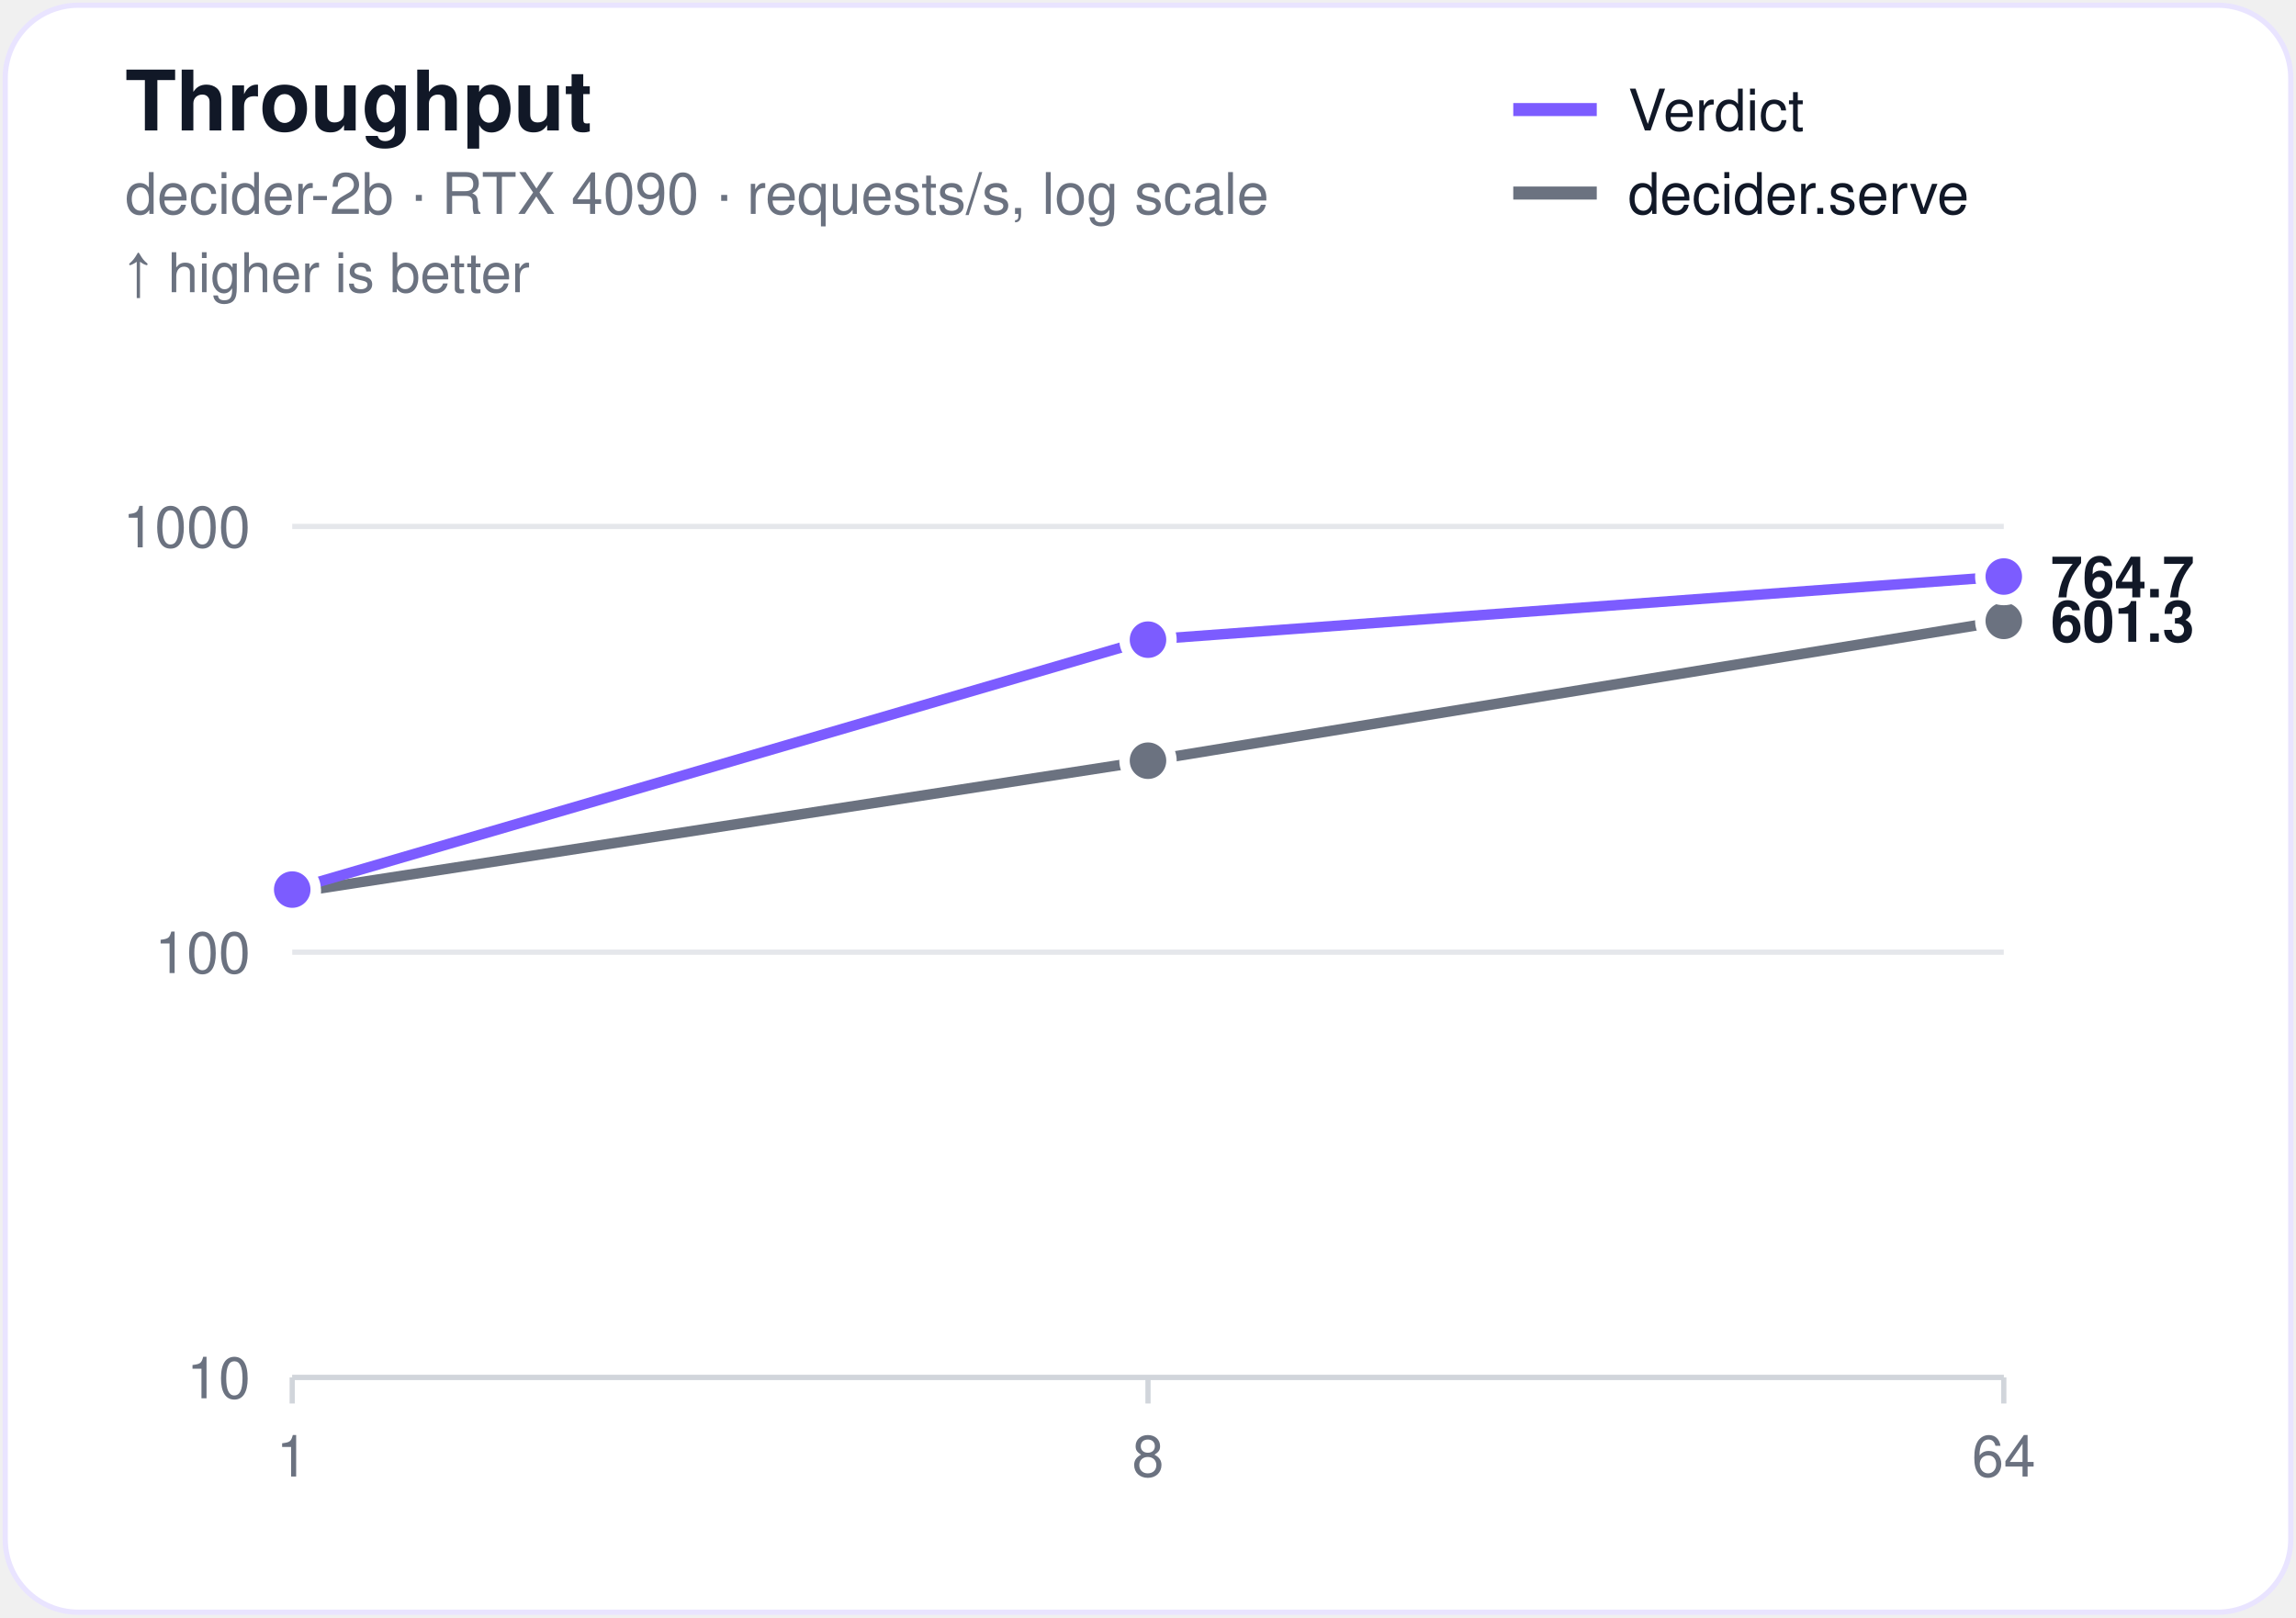
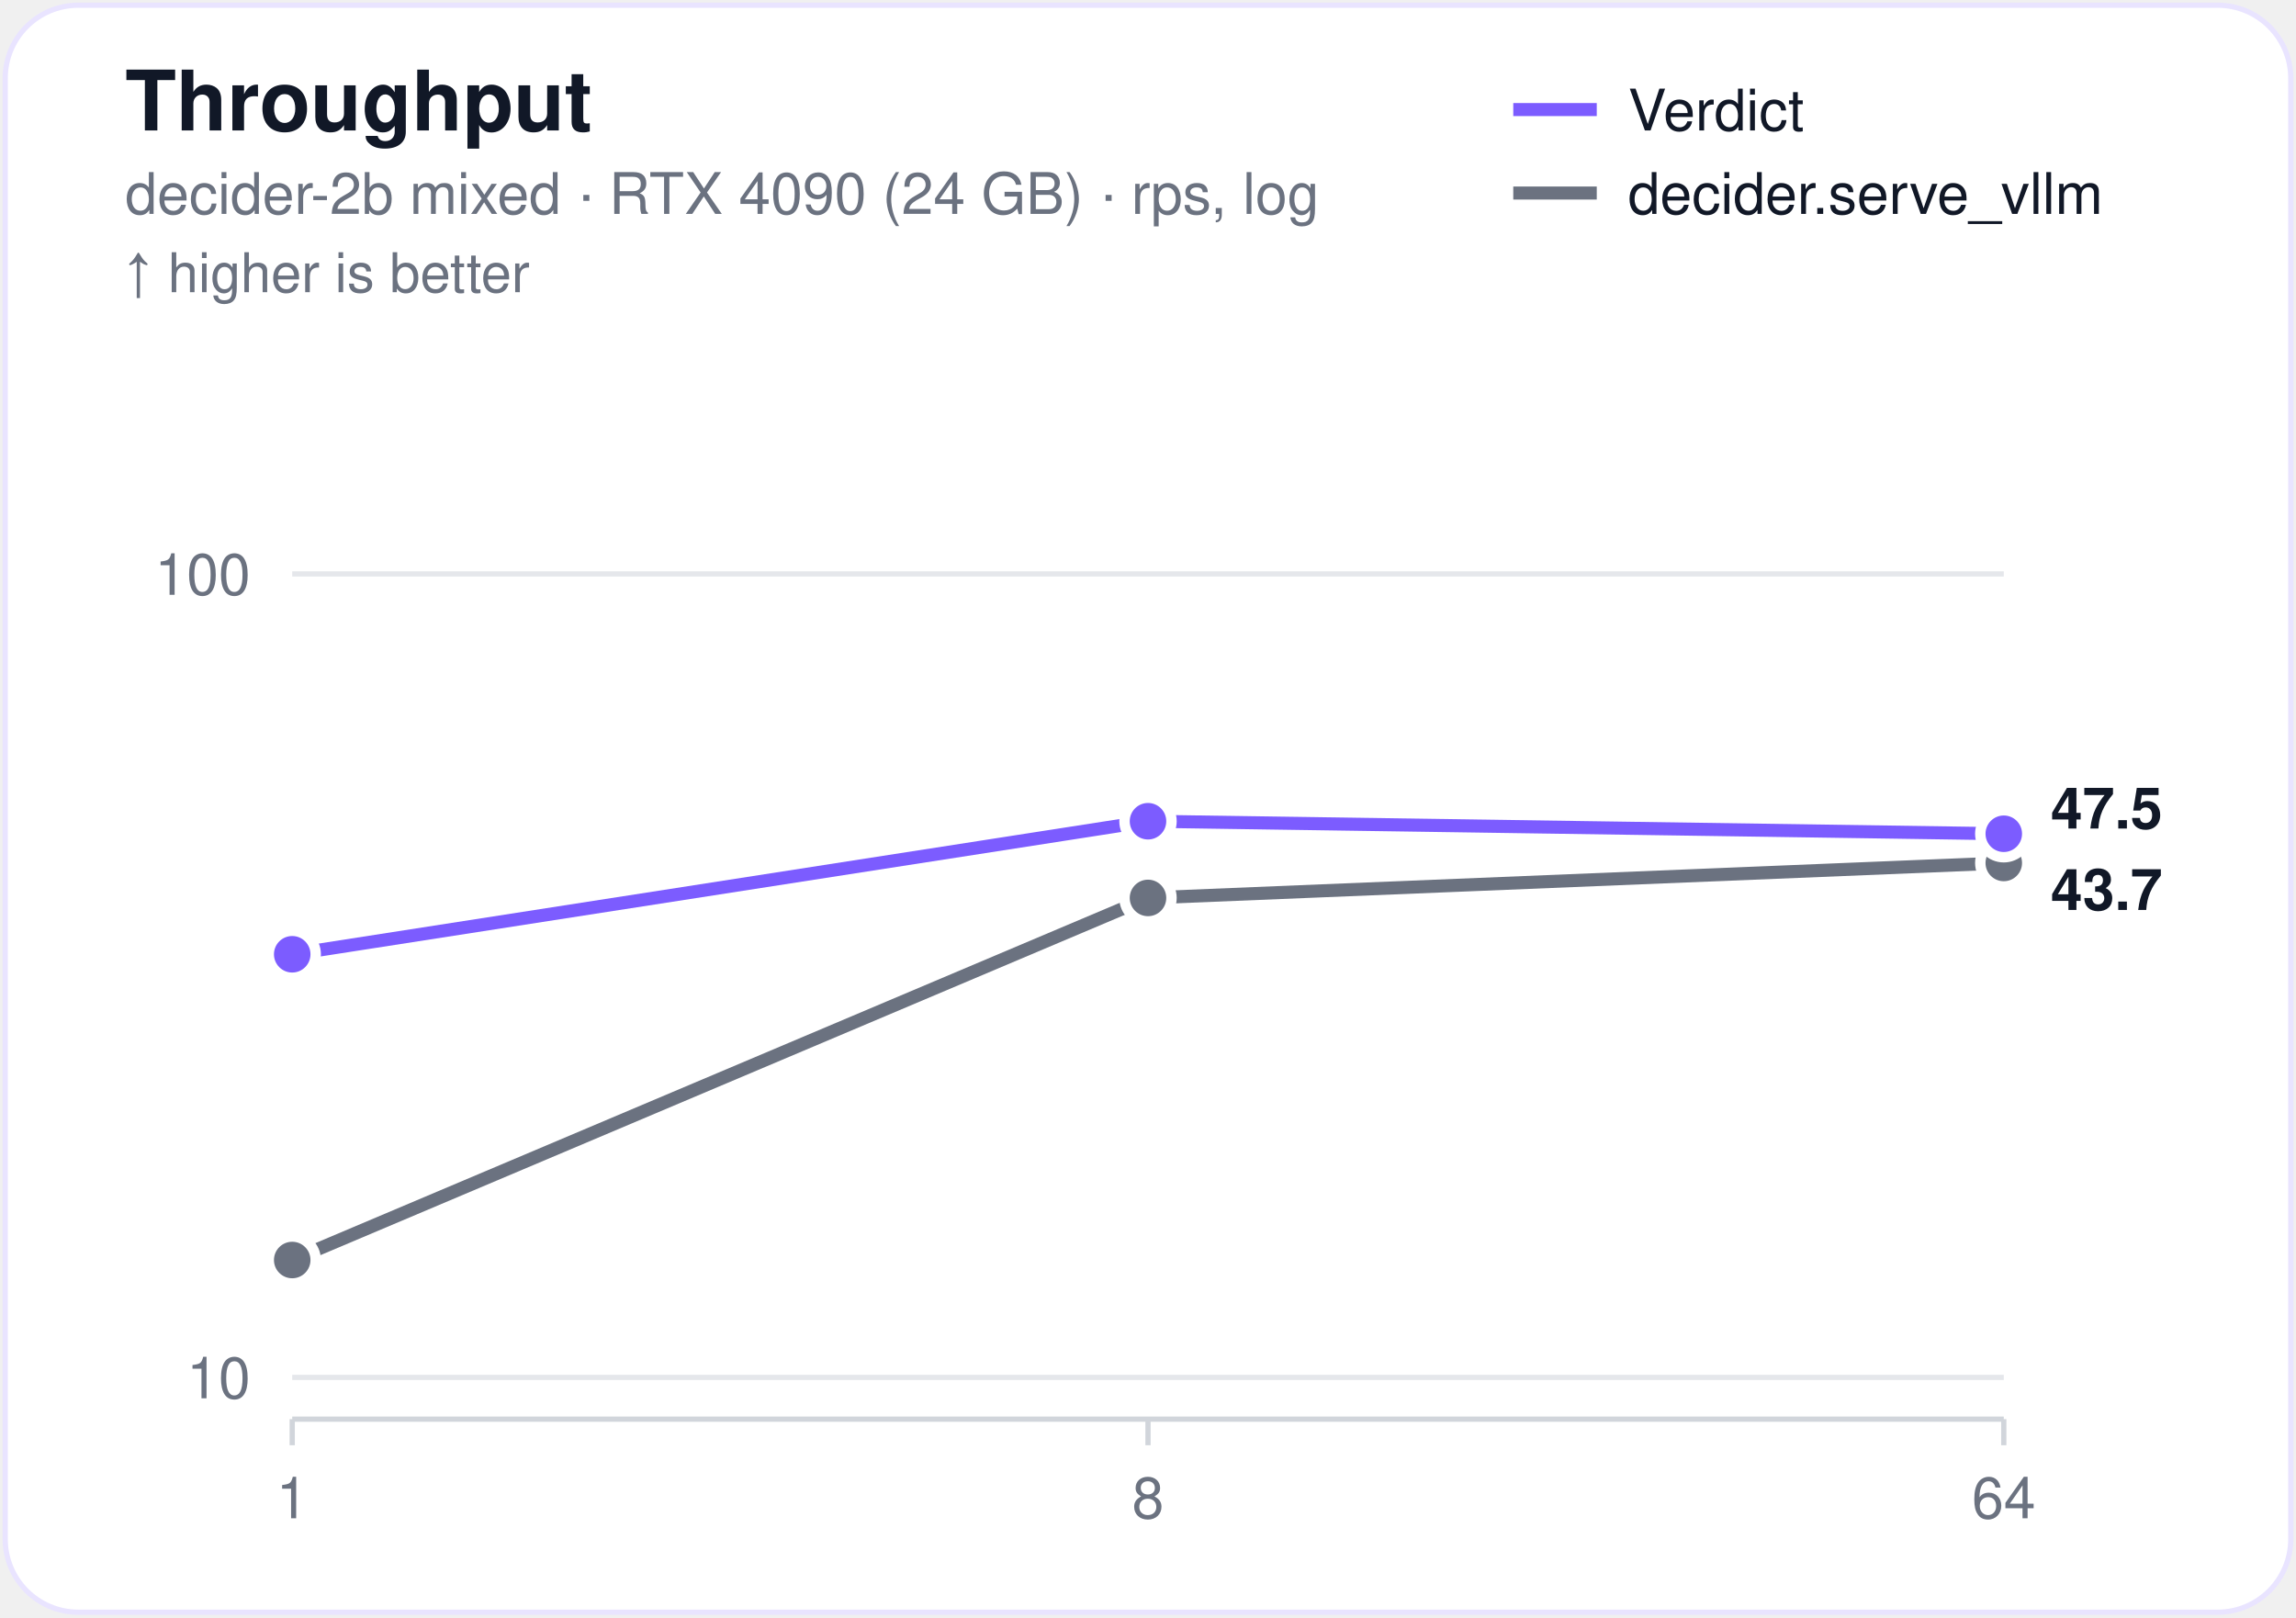
<svg xmlns="http://www.w3.org/2000/svg" width="440" height="310" viewBox="0 0 440 310" font-family="-apple-system, 'SF Pro Text', 'Segoe UI', Helvetica, Arial, sans-serif">
  <rect x="1" y="1" width="438" height="308" rx="14" fill="#FFFFFF" stroke="#E9E4FF" stroke-width="1" />
  <text x="24" y="25" font-size="16" font-weight="600" fill="#111827">Throughput</text>
-   <text x="24" y="41" font-size="11" fill="#6B7280">decider-2b · RTX 4090 · requests/s, log scale</text>
+   <text x="24" y="41" font-size="11" fill="#6B7280">decider-2b mixed · RTX 4090 (24 GB) · rps, log</text>
  <text x="24" y="56" font-size="10.5" fill="#6B7280">↑ higher is better</text>
  <line x1="290" y1="21" x2="306" y2="21" stroke="#7C5CFF" stroke-width="2.5" />
  <text x="312" y="25" font-size="11" fill="#111827">Verdict</text>
  <line x1="290" y1="37" x2="306" y2="37" stroke="#6B7280" stroke-width="2.5" />
-   <text x="312" y="41" font-size="11" fill="#111827">decider.serve</text>
+   <text x="312" y="41" font-size="11" fill="#111827">decider.serve_vllm</text>
  <line x1="56" y1="264.0" x2="384" y2="264.0" stroke="#E5E7EB" stroke-width="1" />
  <text x="48" y="268.0" font-size="11" fill="#6B7280" text-anchor="end">10</text>
-   <line x1="56" y1="182.5" x2="384" y2="182.5" stroke="#E5E7EB" stroke-width="1" />
-   <text x="48" y="186.5" font-size="11" fill="#6B7280" text-anchor="end">100</text>
-   <line x1="56" y1="100.9" x2="384" y2="100.9" stroke="#E5E7EB" stroke-width="1" />
-   <text x="48" y="104.9" font-size="11" fill="#6B7280" text-anchor="end">1000</text>
-   <path d="M56.0 171.1 L220.0 145.8 L384.0 119.0" fill="none" stroke="#6B7280" stroke-width="2" stroke-linecap="round" stroke-linejoin="round" />
-   <circle cx="56" cy="171.1" r="4.5" fill="#6B7280" stroke="#FFFFFF" stroke-width="2" />
-   <circle cx="220" cy="145.8" r="4.5" fill="#6B7280" stroke="#FFFFFF" stroke-width="2" />
-   <circle cx="384" cy="119.0" r="4.5" fill="#6B7280" stroke="#FFFFFF" stroke-width="2" />
-   <path d="M56.0 170.5 L220.0 122.6 L384.0 110.5" fill="none" stroke="#7C5CFF" stroke-width="2" stroke-linecap="round" stroke-linejoin="round" />
-   <circle cx="56" cy="170.5" r="4.5" fill="#7C5CFF" stroke="#FFFFFF" stroke-width="2" />
-   <circle cx="220" cy="122.6" r="4.5" fill="#7C5CFF" stroke="#FFFFFF" stroke-width="2" />
-   <circle cx="384" cy="110.5" r="4.5" fill="#7C5CFF" stroke="#FFFFFF" stroke-width="2" />
-   <text x="393" y="114.5" font-size="11" font-weight="600" fill="#111827" font-variant-numeric="tabular-nums">764.7</text>
-   <text x="393" y="123.0" font-size="11" font-weight="600" fill="#111827" font-variant-numeric="tabular-nums">601.3</text>
-   <line x1="56" y1="264" x2="384" y2="264" stroke="#D1D5DB" stroke-width="1" />
-   <line x1="56" y1="264" x2="56" y2="269" stroke="#D1D5DB" stroke-width="1" />
-   <text x="56" y="283" font-size="11" fill="#6B7280" text-anchor="middle">1</text>
-   <line x1="220" y1="264" x2="220" y2="269" stroke="#D1D5DB" stroke-width="1" />
-   <text x="220" y="283" font-size="11" fill="#6B7280" text-anchor="middle">8</text>
-   <line x1="384" y1="264" x2="384" y2="269" stroke="#D1D5DB" stroke-width="1" />
-   <text x="384" y="283" font-size="11" fill="#6B7280" text-anchor="middle">64</text>
+   <line x1="56" y1="110.0" x2="384" y2="110.0" stroke="#E5E7EB" stroke-width="1" />
+   <text x="48" y="114.0" font-size="11" fill="#6B7280" text-anchor="end">100</text>
+   <path d="M56.0 241.5 L220.0 172.1 L384.0 165.4" fill="none" stroke="#6B7280" stroke-width="2.5" stroke-linecap="round" stroke-linejoin="round" />
+   <circle cx="56" cy="241.5" r="4.5" fill="#6B7280" stroke="#FFFFFF" stroke-width="2" />
+   <circle cx="220" cy="172.1" r="4.5" fill="#6B7280" stroke="#FFFFFF" stroke-width="2" />
+   <circle cx="384" cy="165.4" r="4.5" fill="#6B7280" stroke="#FFFFFF" stroke-width="2" />
+   <path d="M56.0 182.9 L220.0 157.4 L384.0 159.8" fill="none" stroke="#7C5CFF" stroke-width="2.5" stroke-linecap="round" stroke-linejoin="round" />
+   <circle cx="56" cy="182.9" r="4.5" fill="#7C5CFF" stroke="#FFFFFF" stroke-width="2" />
+   <circle cx="220" cy="157.4" r="4.5" fill="#7C5CFF" stroke="#FFFFFF" stroke-width="2" />
+   <circle cx="384" cy="159.8" r="4.5" fill="#7C5CFF" stroke="#FFFFFF" stroke-width="2" />
+   <text x="393" y="158.8" font-size="11" font-weight="600" fill="#111827" font-variant-numeric="tabular-nums">47.5</text>
+   <text x="393" y="174.4" font-size="11" font-weight="600" fill="#111827" font-variant-numeric="tabular-nums">43.7</text>
+   <line x1="56" y1="272" x2="384" y2="272" stroke="#D1D5DB" stroke-width="1" />
+   <line x1="56" y1="272" x2="56" y2="277" stroke="#D1D5DB" stroke-width="1" />
+   <text x="56" y="291" font-size="11" fill="#6B7280" text-anchor="middle">1</text>
+   <line x1="220" y1="272" x2="220" y2="277" stroke="#D1D5DB" stroke-width="1" />
+   <text x="220" y="291" font-size="11" fill="#6B7280" text-anchor="middle">8</text>
+   <line x1="384" y1="272" x2="384" y2="277" stroke="#D1D5DB" stroke-width="1" />
+   <text x="384" y="291" font-size="11" fill="#6B7280" text-anchor="middle">64</text>
</svg>
